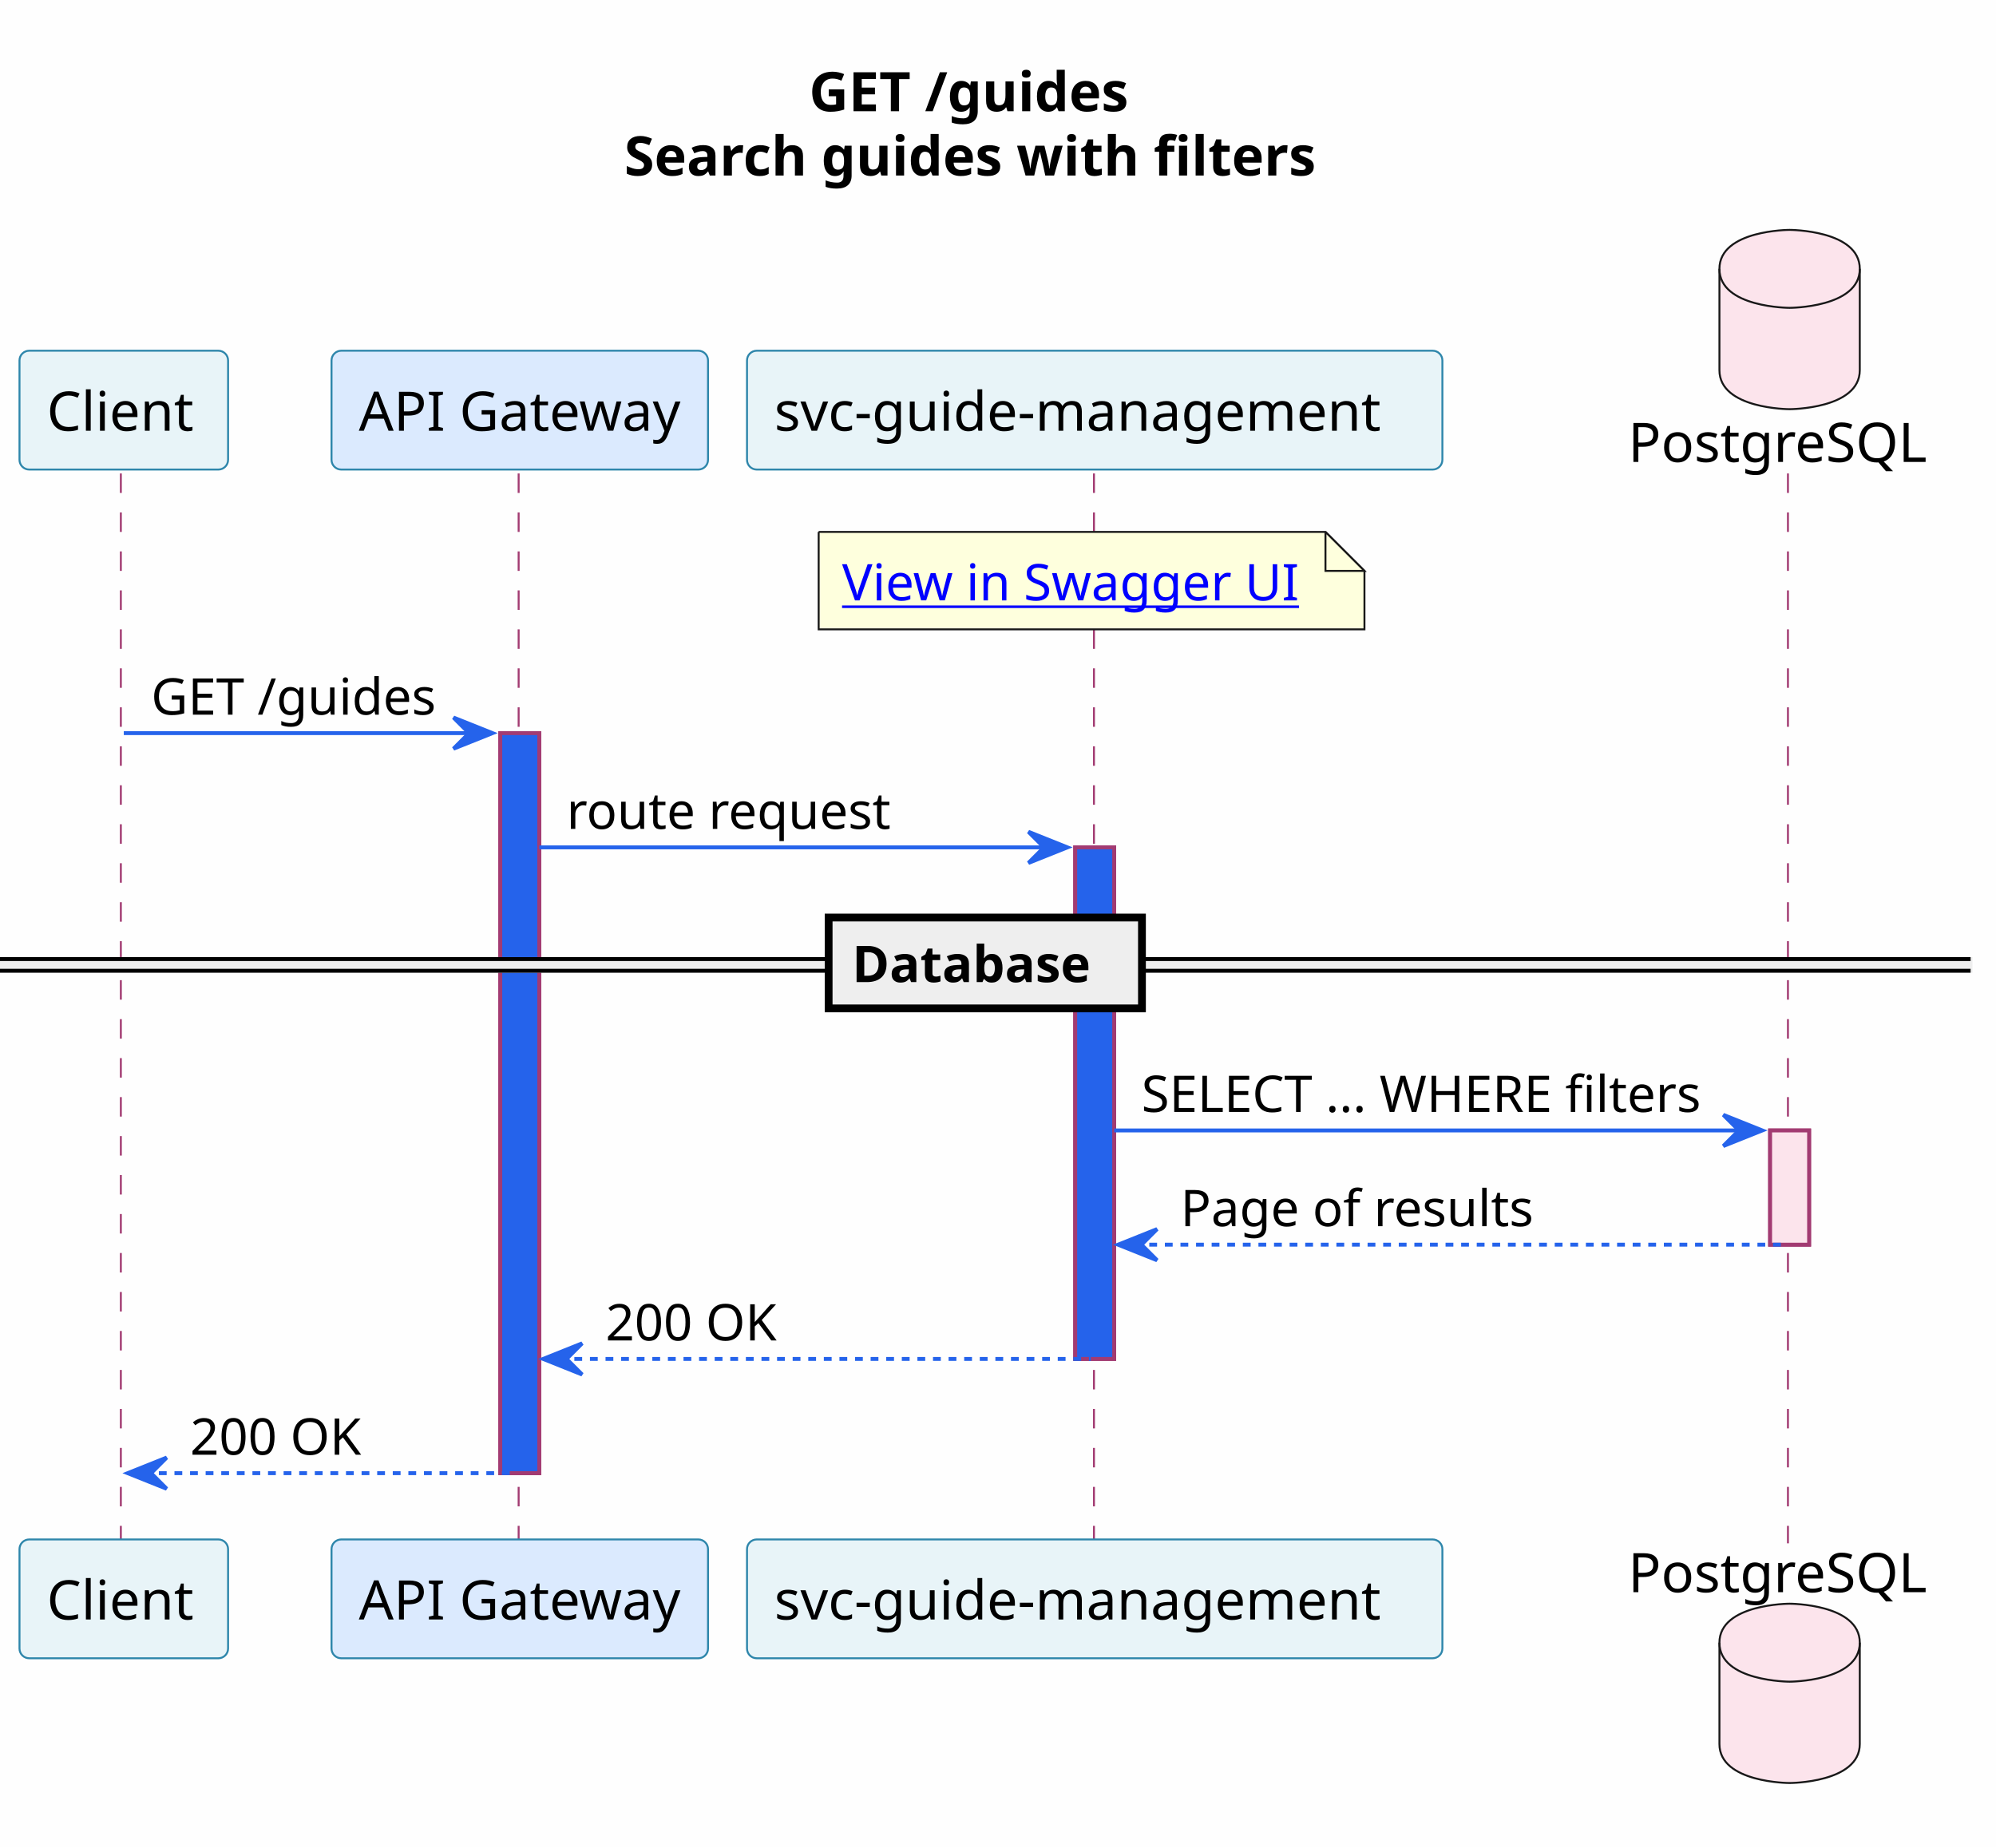
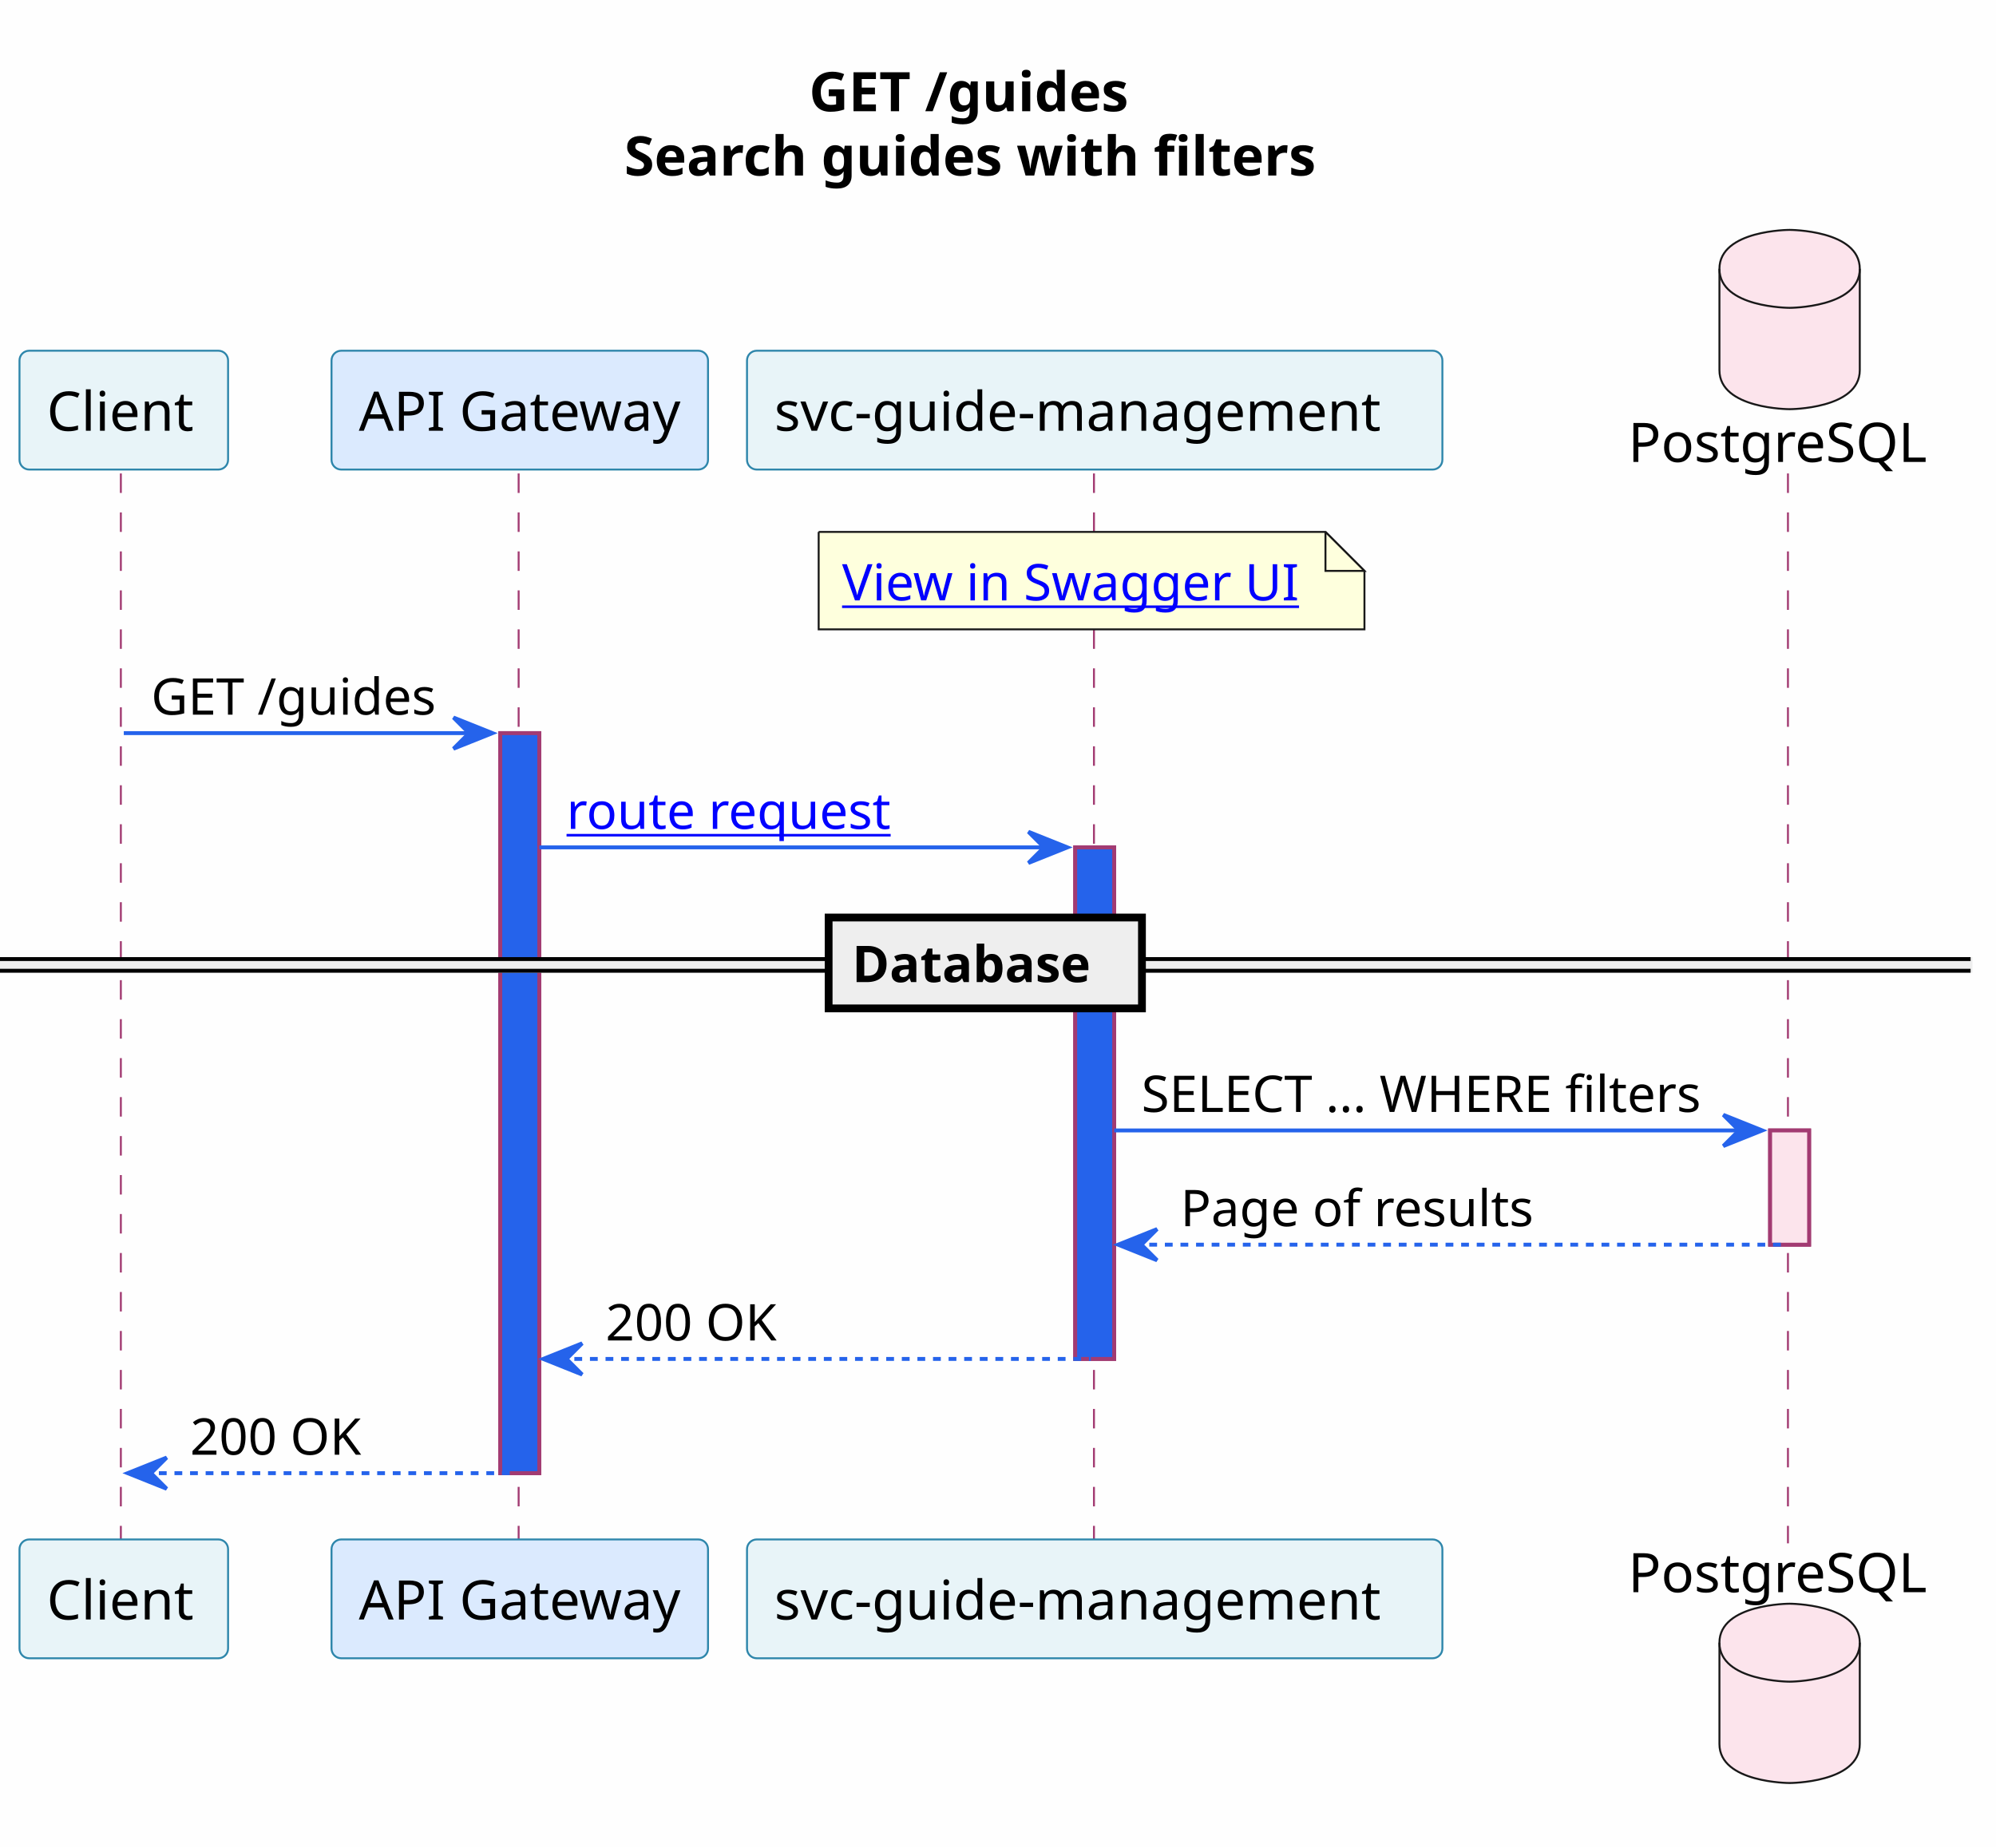
<svg xmlns="http://www.w3.org/2000/svg" xmlns:xlink="http://www.w3.org/1999/xlink" contentStyleType="text/css" data-diagram-type="SEQUENCE" height="474px" preserveAspectRatio="none" style="width:512px;height:474px;background:#FEFEFE;" version="1.1" viewBox="0 0 512 474" width="512px" zoomAndPan="magnify">
  <defs />
  <g>
    <rect fill="#FEFEFE" height="474" style="stroke:none;stroke-width:1;" width="512" x="0" y="0" />
    <text fill="#000000" font-family="Segoe UI" font-size="14" font-weight="bold" lengthAdjust="spacing" textLength="89.414" x="207.534" y="28.535">GET /guides</text>
    <text fill="#000000" font-family="Segoe UI" font-size="14" font-weight="bold" lengthAdjust="spacing" textLength="184.228" x="160.127" y="45.023">Search guides with filters</text>
    <g>
      <rect fill="#2563EB" height="189.863" style="stroke:#A23B72;stroke-width:1;" width="10" x="128.327" y="188.086" />
    </g>
    <g>
      <rect fill="#2563EB" height="131.242" style="stroke:#A23B72;stroke-width:1;" width="10" x="275.805" y="217.397" />
    </g>
    <g>
      <rect fill="#FCE4EC" height="29.311" style="stroke:#A23B72;stroke-width:1;" width="10" x="454.057" y="290.018" />
    </g>
    <g>
      <rect fill="#000000" fill-opacity="0" height="274.484" width="8" x="27.752" y="121.465" />
      <line style="stroke:#A23B72;stroke-width:0.5;stroke-dasharray:5,5;" x1="31" x2="31" y1="121.465" y2="395.949" />
    </g>
    <g>
      <rect fill="#000000" fill-opacity="0" height="274.484" width="8" x="129.327" y="121.465" />
      <line style="stroke:#A23B72;stroke-width:0.5;stroke-dasharray:5,5;" x1="133.038" x2="133.038" y1="121.465" y2="395.949" />
    </g>
    <g>
      <rect fill="#000000" fill-opacity="0" height="274.484" width="8" x="276.805" y="121.465" />
      <line style="stroke:#A23B72;stroke-width:0.5;stroke-dasharray:5,5;" x1="280.616" x2="280.616" y1="121.465" y2="395.949" />
    </g>
    <g>
      <rect fill="#000000" fill-opacity="0" height="274.484" width="8" x="455.057" y="121.465" />
      <line style="stroke:#A23B72;stroke-width:0.5;stroke-dasharray:5,5;" x1="458.632" x2="458.632" y1="121.465" y2="395.949" />
    </g>
    <g class="participant participant-head" data-participant="Client">
      <rect fill="#E8F4F8" height="30.488" rx="2.5" ry="2.5" style="stroke:#2E86AB;stroke-width:0.5;" width="53.505" x="5" y="89.977" />
      <text fill="#000000" font-family="Segoe UI" font-size="14" lengthAdjust="spacing" textLength="39.505" x="12" y="110.512">Client</text>
    </g>
    <g class="participant participant-tail" data-participant="Client">
      <rect fill="#E8F4F8" height="30.488" rx="2.5" ry="2.5" style="stroke:#2E86AB;stroke-width:0.5;" width="53.505" x="5" y="394.949" />
      <text fill="#000000" font-family="Segoe UI" font-size="14" lengthAdjust="spacing" textLength="39.505" x="12" y="415.484">Client</text>
    </g>
    <g class="participant participant-head" data-participant="GW">
      <rect fill="#DBEAFE" height="30.488" rx="2.5" ry="2.5" style="stroke:#2E86AB;stroke-width:0.5;" width="96.578" x="85.038" y="89.977" />
      <text fill="#000000" font-family="Segoe UI" font-size="14" lengthAdjust="spacing" textLength="82.578" x="92.038" y="110.512">API Gateway</text>
    </g>
    <g class="participant participant-tail" data-participant="GW">
      <rect fill="#DBEAFE" height="30.488" rx="2.5" ry="2.5" style="stroke:#2E86AB;stroke-width:0.5;" width="96.578" x="85.038" y="394.949" />
      <text fill="#000000" font-family="Segoe UI" font-size="14" lengthAdjust="spacing" textLength="82.578" x="92.038" y="415.484">API Gateway</text>
    </g>
    <g class="participant participant-head" data-participant="Svc">
      <a href="/microservices/svc-guide-management/" target="_top" title="/microservices/svc-guide-management/" xlink:actuate="onRequest" xlink:href="/microservices/svc-guide-management/" xlink:show="new" xlink:title="/microservices/svc-guide-management/" xlink:type="simple">
        <rect fill="#E8F4F8" height="30.488" rx="2.5" ry="2.5" style="stroke:#2E86AB;stroke-width:0.5;" width="178.377" x="191.616" y="89.977" />
        <text fill="#000000" font-family="Segoe UI" font-size="14" lengthAdjust="spacing" textLength="164.377" x="198.616" y="110.512">svc-guide-management</text>
      </a>
    </g>
    <g class="participant participant-tail" data-participant="Svc">
      <a href="/microservices/svc-guide-management/" target="_top" title="/microservices/svc-guide-management/" xlink:actuate="onRequest" xlink:href="/microservices/svc-guide-management/" xlink:show="new" xlink:title="/microservices/svc-guide-management/" xlink:type="simple">
        <rect fill="#E8F4F8" height="30.488" rx="2.5" ry="2.5" style="stroke:#2E86AB;stroke-width:0.5;" width="178.377" x="191.616" y="394.949" />
        <text fill="#000000" font-family="Segoe UI" font-size="14" lengthAdjust="spacing" textLength="164.377" x="198.616" y="415.484">svc-guide-management</text>
      </a>
    </g>
    <g class="participant participant-head" data-participant="DB">
      <text fill="#000000" font-family="Segoe UI" font-size="14" lengthAdjust="spacing" textLength="76.85" x="417.632" y="118.512">PostgreSQL</text>
      <path d="M441.057,68.977 C441.057,58.977 459.057,58.977 459.057,58.977 C459.057,58.977 477.057,58.977 477.057,68.977 L477.057,94.977 C477.057,104.977 459.057,104.977 459.057,104.977 C459.057,104.977 441.057,104.977 441.057,94.977 L441.057,68.977" fill="#FCE4EC" style="stroke:#181818;stroke-width:0.5;" />
      <path d="M441.057,68.977 C441.057,78.977 459.057,78.977 459.057,78.977 C459.057,78.977 477.057,78.977 477.057,68.977" fill="none" style="stroke:#181818;stroke-width:0.5;" />
    </g>
    <g class="participant participant-tail" data-participant="DB">
      <text fill="#000000" font-family="Segoe UI" font-size="14" lengthAdjust="spacing" textLength="76.85" x="417.632" y="408.484">PostgreSQL</text>
      <path d="M441.057,421.438 C441.057,411.438 459.057,411.438 459.057,411.438 C459.057,411.438 477.057,411.438 477.057,421.438 L477.057,447.438 C477.057,457.438 459.057,457.438 459.057,457.438 C459.057,457.438 441.057,457.438 441.057,447.438 L441.057,421.438" fill="#FCE4EC" style="stroke:#181818;stroke-width:0.5;" />
      <path d="M441.057,421.438 C441.057,431.438 459.057,431.438 459.057,431.438 C459.057,431.438 477.057,431.438 477.057,421.438" fill="none" style="stroke:#181818;stroke-width:0.5;" />
    </g>
    <g>
      <rect fill="#2563EB" height="189.863" style="stroke:#A23B72;stroke-width:1;" width="10" x="128.327" y="188.086" />
    </g>
    <g>
      <rect fill="#2563EB" height="131.242" style="stroke:#A23B72;stroke-width:1;" width="10" x="275.805" y="217.397" />
    </g>
    <g>
      <rect fill="#FCE4EC" height="29.311" style="stroke:#A23B72;stroke-width:1;" width="10" x="454.057" y="290.018" />
    </g>
    <path d="M210,136.465 L210,161.465 L350,161.465 L350,146.465 L340,136.465 L210,136.465" fill="#FEFFDD" style="stroke:#181818;stroke-width:0.5;" />
    <path d="M340,136.465 L340,146.465 L350,146.465 L340,136.465" fill="#FEFFDD" style="stroke:#181818;stroke-width:0.5;" />
    <a href="/services/api/svc-guide-management.html#/Guides/searchGuides" target="_top" title="/services/api/svc-guide-management.html#/Guides/searchGuides" xlink:actuate="onRequest" xlink:href="/services/api/svc-guide-management.html#/Guides/searchGuides" xlink:show="new" xlink:title="/services/api/svc-guide-management.html#/Guides/searchGuides" xlink:type="simple">
      <text fill="#0000FF" font-family="Segoe UI" font-size="13" lengthAdjust="spacing" text-decoration="underline" textLength="119.406" x="216" y="154.033">View in Swagger UI</text>
    </a>
    <g class="message" data-participant-1="Client" data-participant-2="GW">
      <polygon fill="#2563EB" points="116.327,184.086,126.327,188.086,116.327,192.086,120.327,188.086" style="stroke:#2563EB;stroke-width:1;" />
      <line style="stroke:#2563EB;stroke-width:1;" x1="31.752" x2="122.327" y1="188.086" y2="188.086" />
      <text fill="#000000" font-family="Segoe UI" font-size="13" lengthAdjust="spacing" textLength="77.575" x="38.752" y="183.344">GET /guides</text>
    </g>
    <g class="message" data-participant-1="GW" data-participant-2="Svc">
      <polygon fill="#2563EB" points="263.805,213.397,273.805,217.397,263.805,221.397,267.805,217.397" style="stroke:#2563EB;stroke-width:1;" />
      <line style="stroke:#2563EB;stroke-width:1;" x1="138.327" x2="269.805" y1="217.397" y2="217.397" />
-       <text fill="#000000" font-family="Segoe UI" font-size="13" lengthAdjust="spacing" textLength="85.135" x="145.327" y="212.654">route request</text>
+       <a href="/microservices/svc-guide-management/#get-guides-search-guides-with-filters" target="_top" title="/microservices/svc-guide-management/#get-guides-search-guides-with-filters" xlink:actuate="onRequest" xlink:href="/microservices/svc-guide-management/#get-guides-search-guides-with-filters" xlink:show="new" xlink:title="/microservices/svc-guide-management/#get-guides-search-guides-with-filters" xlink:type="simple">
+         <text fill="#0000FF" font-family="Segoe UI" font-size="13" lengthAdjust="spacing" text-decoration="underline" textLength="85.135" x="145.327" y="212.654">route request</text>
+       </a>
    </g>
    <rect fill="#EEEEEE" height="3" style="stroke:#EEEEEE;stroke-width:1;" width="505.482" x="0" y="246.052" />
    <line style="stroke:#000000;stroke-width:1;" x1="0" x2="505.482" y1="246.052" y2="246.052" />
    <line style="stroke:#000000;stroke-width:1;" x1="0" x2="505.482" y1="249.052" y2="249.052" />
    <rect fill="#EEEEEE" height="23.311" style="stroke:#000000;stroke-width:2;" width="80.371" x="212.555" y="235.397" />
    <text fill="#000000" font-family="Segoe UI" font-size="13" font-weight="bold" lengthAdjust="spacing" textLength="62.086" x="218.555" y="251.965">Database</text>
    <g class="message" data-participant-1="Svc" data-participant-2="DB">
      <polygon fill="#2563EB" points="442.057,286.018,452.057,290.018,442.057,294.018,446.057,290.018" style="stroke:#2563EB;stroke-width:1;" />
      <line style="stroke:#2563EB;stroke-width:1;" x1="285.805" x2="448.057" y1="290.018" y2="290.018" />
      <text fill="#000000" font-family="Segoe UI" font-size="13" lengthAdjust="spacing" textLength="149.252" x="292.805" y="285.275">SELECT ... WHERE filters</text>
    </g>
    <g class="message" data-participant-1="DB" data-participant-2="Svc">
      <polygon fill="#2563EB" points="296.805,315.328,286.805,319.328,296.805,323.328,292.805,319.328" style="stroke:#2563EB;stroke-width:1;" />
      <line style="stroke:#2563EB;stroke-width:1;stroke-dasharray:2,2;" x1="290.805" x2="458.057" y1="319.328" y2="319.328" />
      <text fill="#000000" font-family="Segoe UI" font-size="13" lengthAdjust="spacing" textLength="93.209" x="302.805" y="314.586">Page of results</text>
    </g>
    <g class="message" data-participant-1="Svc" data-participant-2="GW">
      <polygon fill="#2563EB" points="149.327,344.639,139.327,348.639,149.327,352.639,145.327,348.639" style="stroke:#2563EB;stroke-width:1;" />
      <line style="stroke:#2563EB;stroke-width:1;stroke-dasharray:2,2;" x1="143.327" x2="279.805" y1="348.639" y2="348.639" />
      <text fill="#000000" font-family="Segoe UI" font-size="13" lengthAdjust="spacing" textLength="47.36" x="155.327" y="343.897">200 OK</text>
    </g>
    <g class="message" data-participant-1="GW" data-participant-2="Client">
      <polygon fill="#2563EB" points="42.752,373.949,32.752,377.949,42.752,381.949,38.752,377.949" style="stroke:#2563EB;stroke-width:1;" />
      <line style="stroke:#2563EB;stroke-width:1;stroke-dasharray:2,2;" x1="36.752" x2="132.327" y1="377.949" y2="377.949" />
      <text fill="#000000" font-family="Segoe UI" font-size="13" lengthAdjust="spacing" textLength="47.36" x="48.752" y="373.207">200 OK</text>
    </g>
  </g>
</svg>
